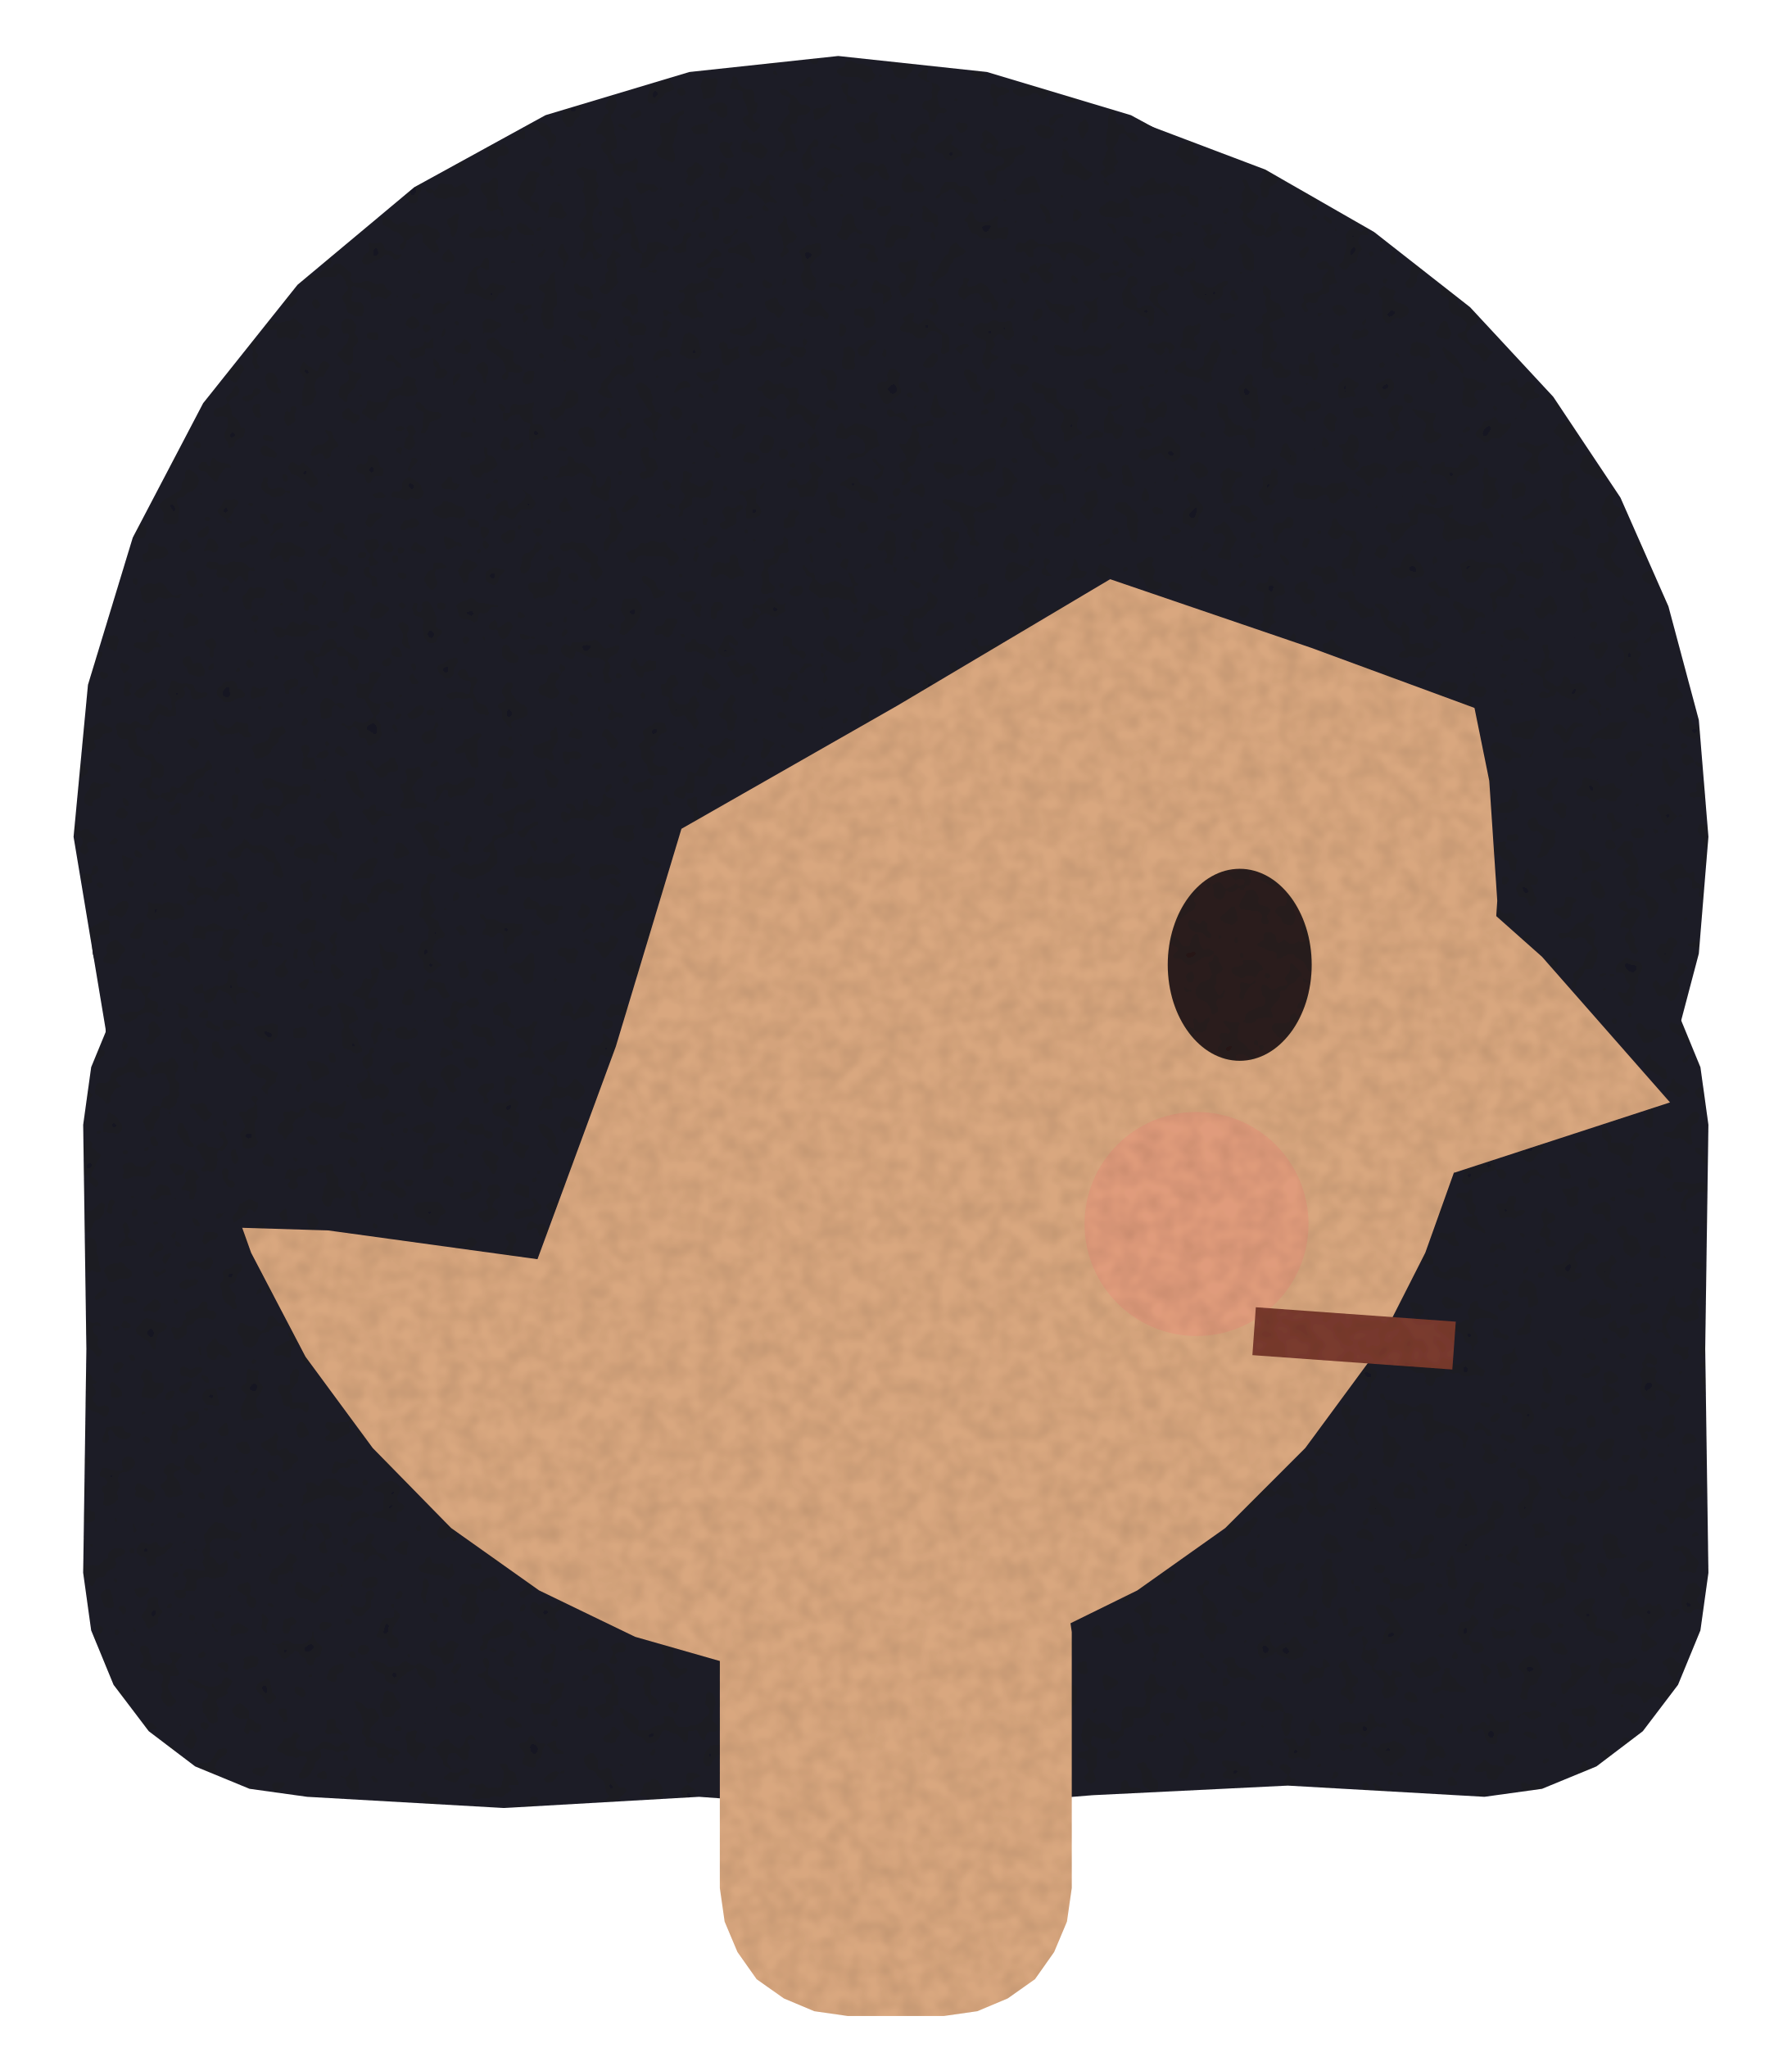
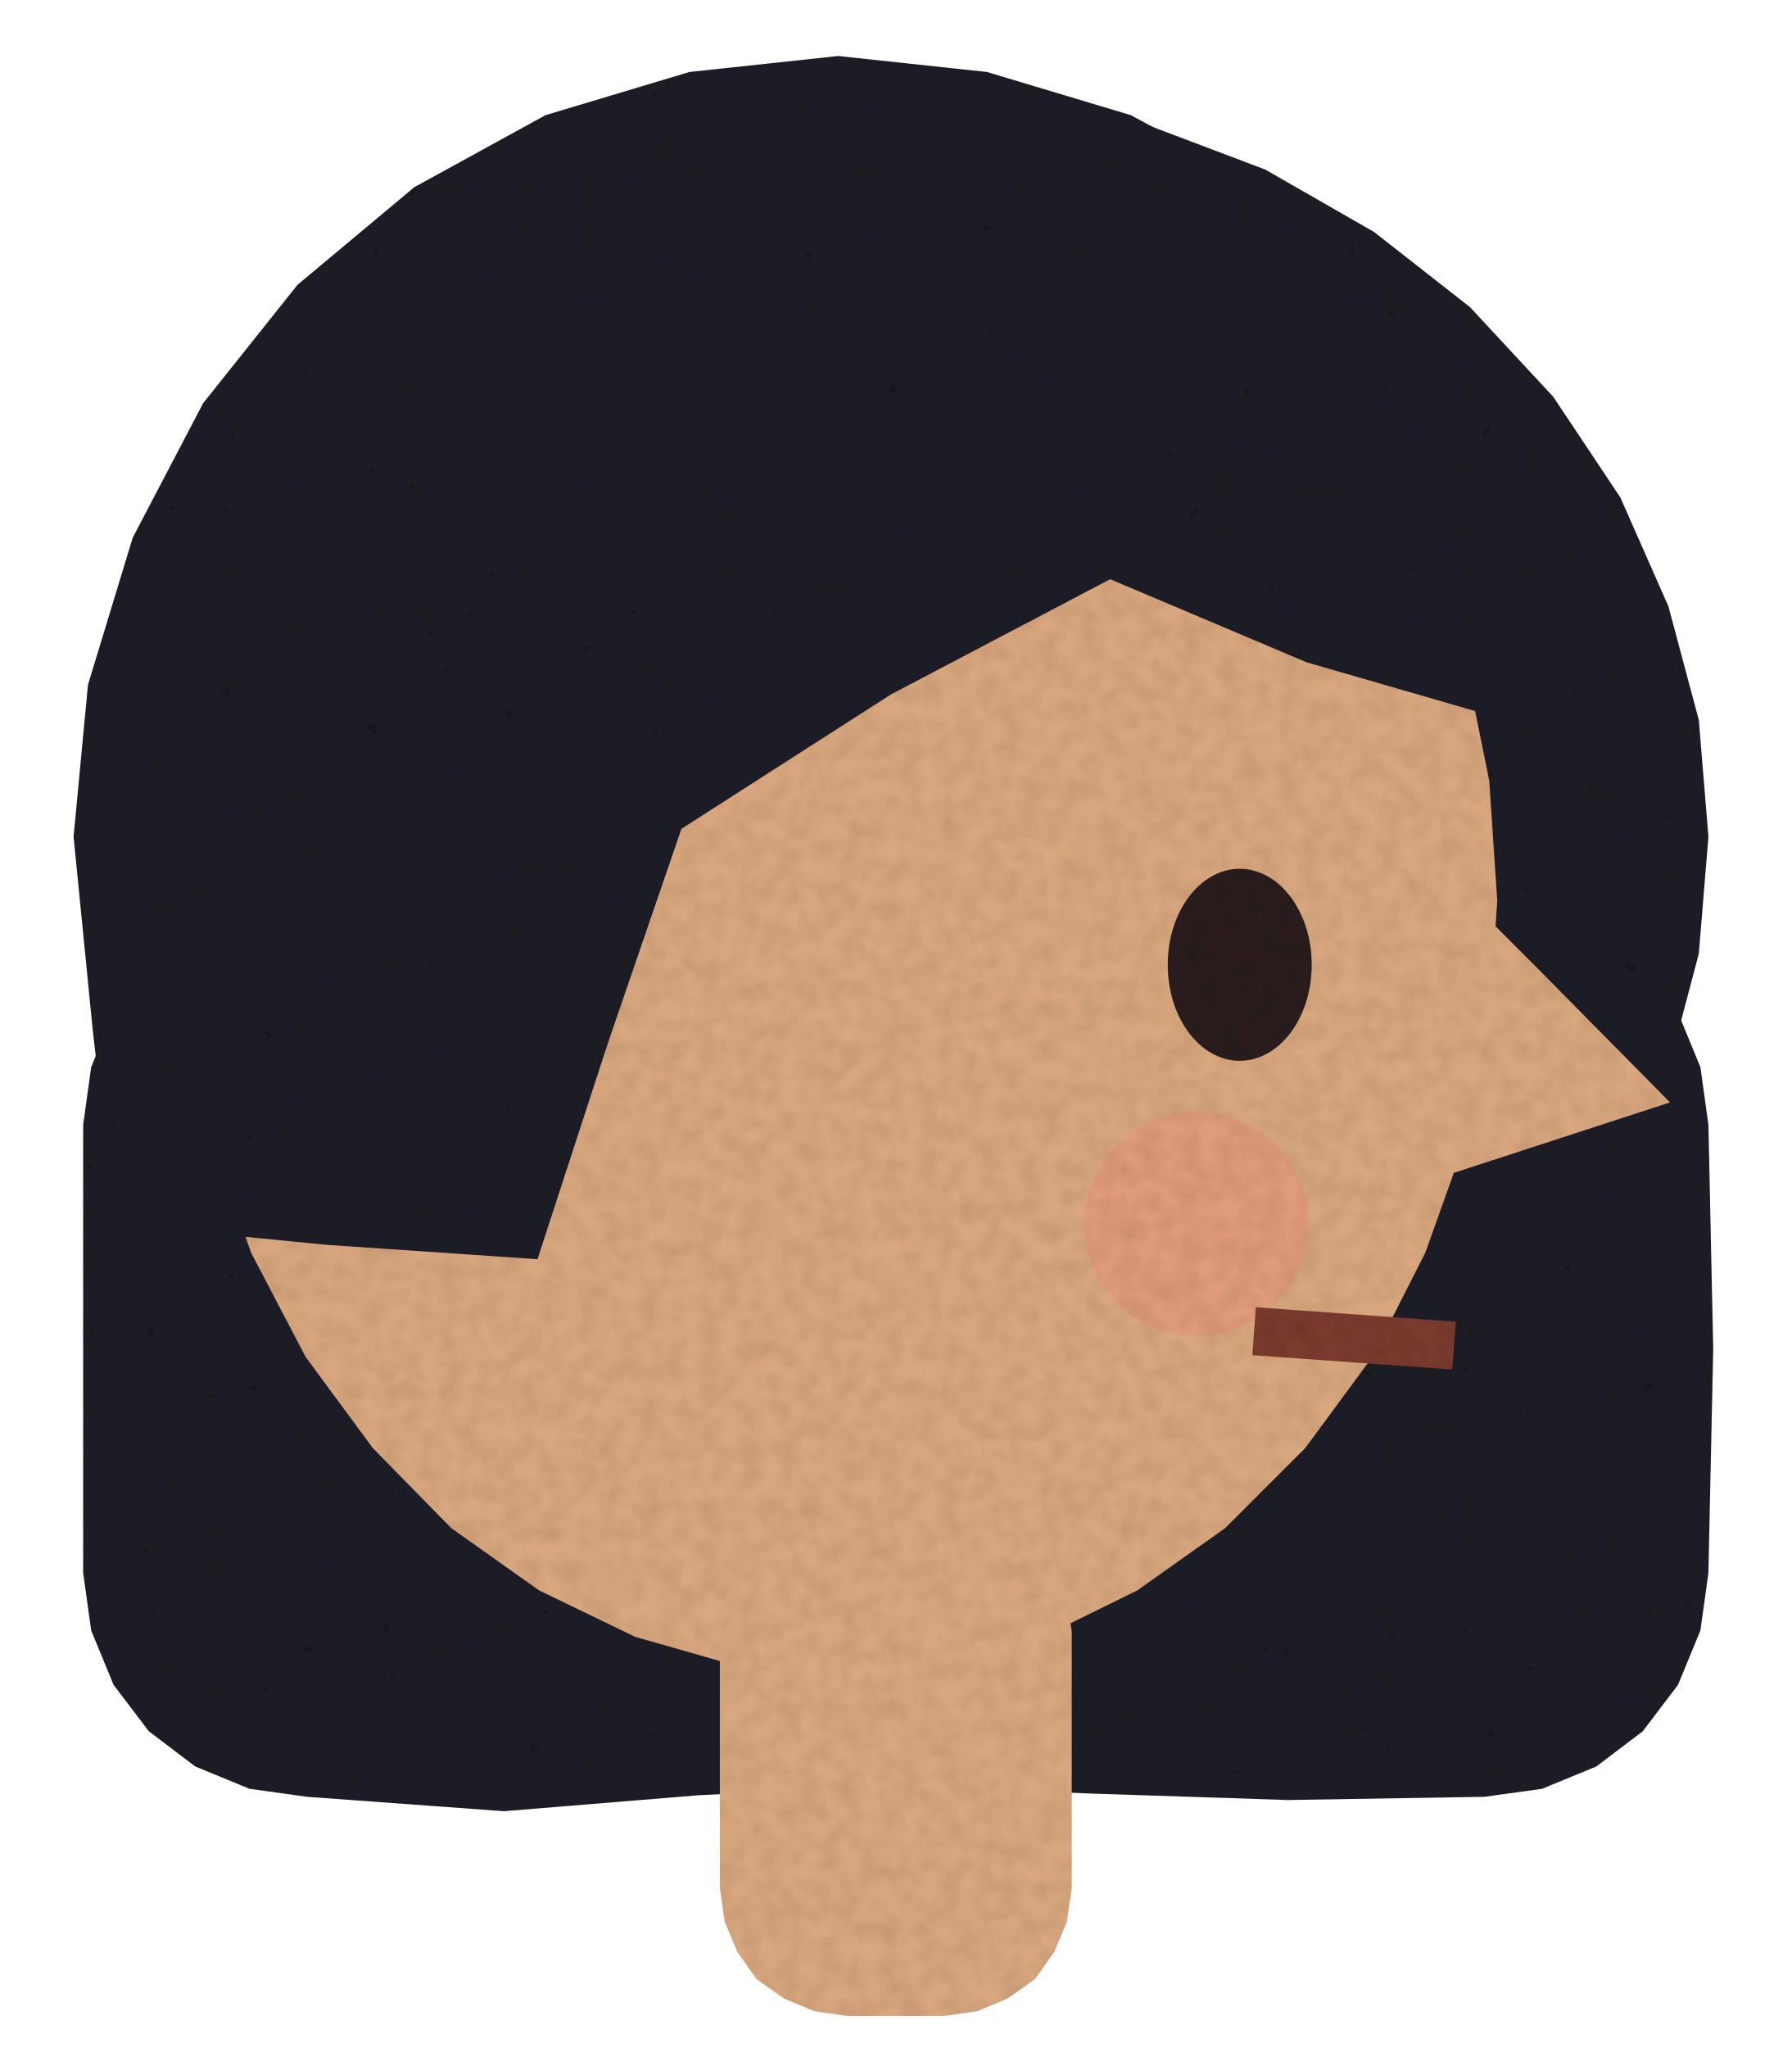
<svg xmlns="http://www.w3.org/2000/svg" viewBox="0 0 112 128" width="112" height="128">
  <defs>
    <filter id="paper" x="0" y="0" width="100%" height="100%">
      <feTurbulence type="fractalNoise" baseFrequency="0.8" numOctaves="2" seed="11" result="n" />
      <feColorMatrix in="n" type="matrix" values="0 0 0 0 0  0 0 0 0 0  0 0 0 0 0  0 0 0 -0.3 0.22" result="g" />
      <feComposite in="g" in2="SourceGraphic" operator="in" result="gm" />
      <feBlend in="SourceGraphic" in2="gm" mode="multiply" />
    </filter>
  </defs>
  <g filter="url(#paper)">
    <path d="M106.8 52.3 L106.2 59.6 L104.3 66.8 L101.3 73.6 L97.1 79.8 L91.9 85.4 L85.9 90.2 L79.1 94 L71.7 96.8 L63.9 98.5 L56 99.1 L48.1 98.5 L40.3 96.8 L32.9 94 L26.1 90.2 L20.1 85.4 L14.9 79.8 L10.7 73.6 L7.7 66.8 L5.8 59.6 L5.2 52.3 L5.8 45 L7.7 37.9 L10.7 31.1 L14.9 24.8 L20.1 19.2 L26.1 14.5 L32.9 10.6 L40.3 7.8 L48.1 6.1 L56 5.5 L63.9 6.1 L71.7 7.8 L79.1 10.6 L85.9 14.5 L91.9 19.2 L97.1 24.8 L101.3 31.1 L104.3 37.9 L106.2 45 Z" fill="#1d1a26" />
-     <path d="M92.8 56.3 L96.4 56.8 L99.8 58.2 L102.7 60.4 L104.9 63.3 L106.3 66.7 L106.8 70.3 L106.6 84.3 L106.8 98.3 L106.3 101.9 L104.9 105.3 L102.7 108.2 L99.8 110.4 L96.4 111.8 L92.8 112.3 L80.5 111.6 L68.3 112.2 L56 113.2 L43.7 112.3 L31.5 113 L19.2 112.3 L15.6 111.8 L12.2 110.4 L9.3 108.2 L7.1 105.3 L5.7 101.9 L5.2 98.3 L5.4 84.3 L5.2 70.3 L5.7 66.7 L7.1 63.3 L9.3 60.4 L12.2 58.2 L15.6 56.8 L19.2 56.3 L31.5 56.1 L43.7 57 L56 56.1 L68.3 56.8 L80.5 55.9 Z" fill="#1d1a26" />
+     <path d="M92.8 56.3 L96.4 56.8 L99.8 58.2 L102.7 60.4 L104.9 63.3 L106.3 66.7 L106.8 70.3 L107.1 84.3 L106.8 98.3 L106.3 101.9 L104.9 105.3 L102.7 108.2 L99.8 110.4 L96.4 111.8 L92.8 112.3 L80.5 112.5 L68.3 112.1 L56 111.6 L43.7 112.2 L31.5 113.2 L19.2 112.3 L15.6 111.8 L12.2 110.4 L9.3 108.2 L7.1 105.3 L5.7 101.9 L5.2 98.3 L5.2 84.3 L5.2 70.3 L5.7 66.7 L7.1 63.3 L9.3 60.4 L12.2 58.2 L15.6 56.8 L19.2 56.3 L31.5 55.6 L43.7 56.5 L56 56.1 L68.3 57 L80.5 56.1 Z" fill="#1d1a26" />
    <path d="M59 94 L61.1 94.3 L63 95.1 L64.7 96.3 L65.9 98 L66.7 99.9 L67 102 L67 118 L66.7 120.1 L65.9 122 L64.7 123.7 L63 124.9 L61.1 125.7 L59 126 L53 126 L50.9 125.7 L49 124.9 L47.3 123.7 L46.1 122 L45.3 120.1 L45 118 L45 102 L45.3 99.9 L46.1 98 L47.3 96.3 L49 95.1 L50.9 94.3 L53 94 Z" fill="#d9a77f" />
    <path d="M93.6 56.3 L93.1 63.9 L91.6 71.3 L89.1 78.3 L85.8 84.8 L81.6 90.5 L76.6 95.5 L71.1 99.4 L65.2 102.3 L58.9 104.1 L52.4 104.7 L46 104.1 L39.7 102.3 L33.7 99.4 L28.2 95.5 L23.3 90.5 L19.1 84.8 L15.7 78.3 L13.2 71.3 L11.7 63.9 L11.2 56.3 L11.7 48.8 L13.2 41.4 L15.7 34.4 L19.1 27.9 L23.3 22.1 L28.2 17.2 L33.7 13.2 L39.7 10.3 L46 8.5 L52.4 7.9 L58.9 8.5 L65.2 10.3 L71.1 13.2 L76.6 17.2 L81.6 22.1 L85.8 27.9 L89.1 34.4 L91.6 41.4 L93.1 48.8 Z" fill="#d9a77f" />
-     <path d="M87.4 51.8 L96.4 59.8 L104.4 68.9 L90.9 73.3 Z" fill="#d9a77f" />
-     <path d="M7.2 76.5 L6.6 64.3 L4.6 52.3 L5.5 42.8 L8.3 33.6 L12.7 25.2 L18.6 17.8 L25.9 11.7 L34.1 7.2 L43.1 4.5 L52.4 3.5 L61.7 4.5 L70.7 7.2 L79 11.7 L86.2 17.8 L92.2 25.2 L96.6 33.6 L99.3 42.8 L100.2 52.3 L94.5 45.1 L82 40.5 L69.4 36.2 L56.1 44.1 L42.6 51.8 L38.5 65.4 L33.6 78.7 L20.5 76.9 Z" fill="#1d1a26" />
+     <path d="M87.4 51.8 L95.9 60.3 L104.4 68.9 L90.9 73.3 Z" fill="#d9a77f" />
+     <path d="M7.2 76.5 L5.8 64.4 L4.6 52.3 L5.5 42.8 L8.3 33.6 L12.7 25.2 L18.6 17.8 L25.9 11.7 L34.1 7.2 L43.1 4.5 L52.4 3.5 L61.7 4.5 L70.7 7.2 L79 11.7 L86.2 17.8 L92.2 25.2 L96.6 33.6 L99.3 42.8 L100.2 52.3 L94.5 45.1 L81.7 41.4 L69.4 36.2 L55.7 43.4 L42.6 51.8 L38 65.2 L33.6 78.7 L20.4 77.8 Z" fill="#1d1a26" />
    <ellipse cx="77.5" cy="60.3" rx="4.5" ry="6" fill="#2a1f1a" />
    <circle cx="74.8" cy="76.5" r="7" fill="#e88b78" opacity="0.45" />
    <path d="M78.4 83.2 L90.9 84.1" stroke="#7a3b2e" stroke-width="3" />
  </g>
</svg>
